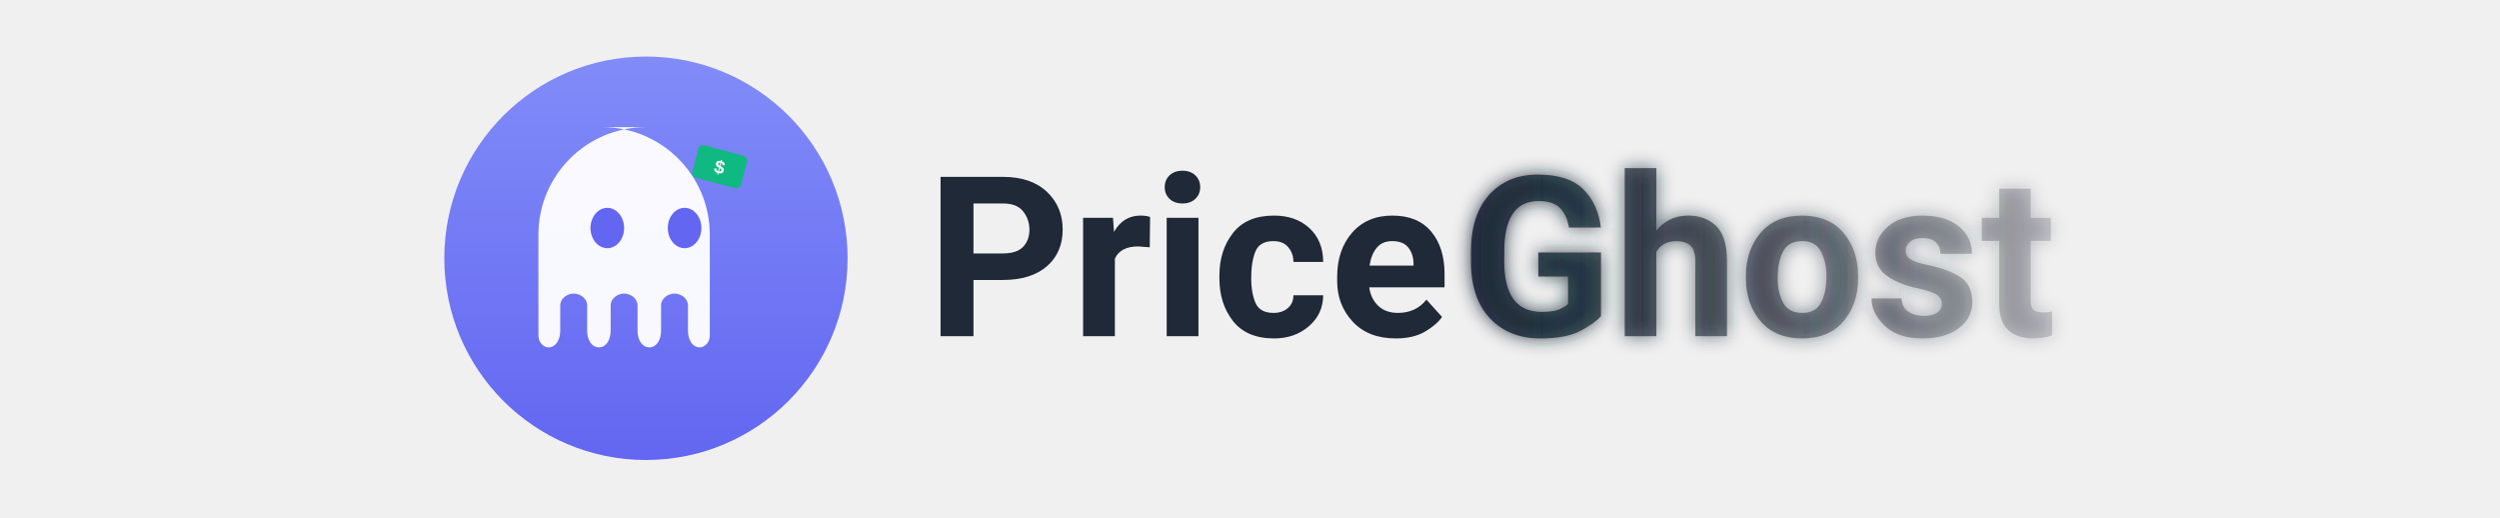
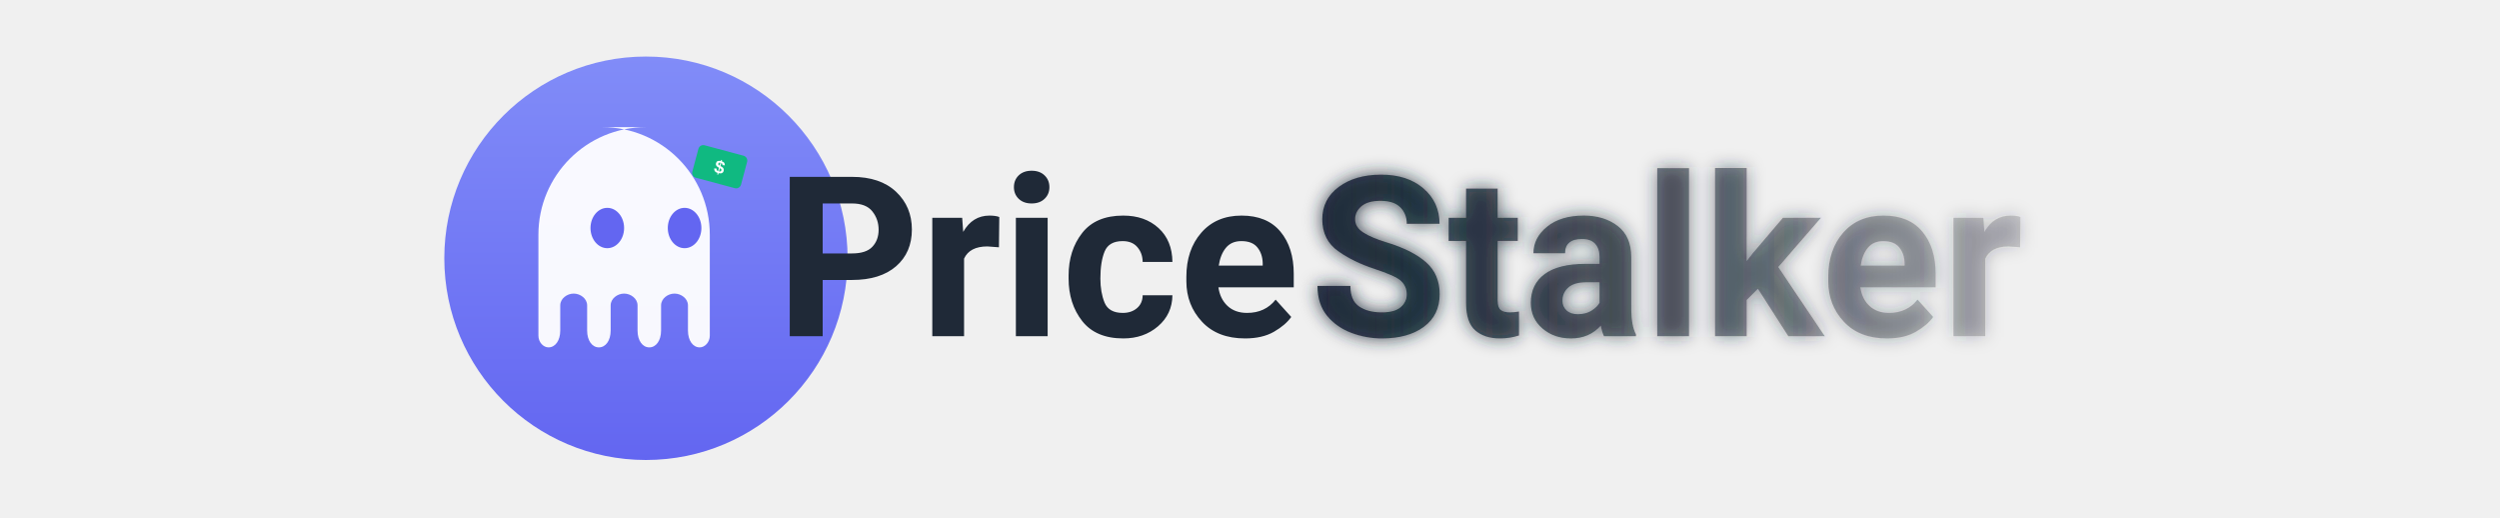
<svg xmlns="http://www.w3.org/2000/svg" viewBox="0 0 580 120">
  <defs>
    <linearGradient id="ghostGrad" x1="0%" y1="0%" x2="0%" y2="100%">
      <stop offset="0%" style="stop-color:#818cf8" />
      <stop offset="100%" style="stop-color:#6366f1" />
    </linearGradient>
    <linearGradient id="textFade" x1="0%" y1="0%" x2="100%" y2="0%">
      <stop offset="0%" style="stop-color:#1f2937;stop-opacity:0.9" />
      <stop offset="50%" style="stop-color:#1f2937;stop-opacity:0.55" />
      <stop offset="100%" style="stop-color:#1f2937;stop-opacity:0.2" />
    </linearGradient>
    <filter id="glow" x="-20%" y="-20%" width="140%" height="140%">
      <feGaussianBlur stdDeviation="2" result="coloredBlur" />
      <feMerge>
        <feMergeNode in="coloredBlur" />
        <feMergeNode in="SourceGraphic" />
      </feMerge>
    </filter>
  </defs>
  <g transform="translate(100, 10) scale(0.195)">
    <circle cx="256" cy="256" r="240" fill="url(#ghostGrad)" />
    <path d="M256 100c-70.7 0-128 57.3-128 128v120c0 8 6 14 12 14 8 0 14-8 14-20v-30c0-8 8-14 16-14s16 6 16 14v30c0 12 6 20 14 20s14-8 14-20v-30c0-8 8-14 16-14s16 6 16 14v30c0 12 6 20 14 20s14-8 14-20v-30c0-8 8-14 16-14s16 6 16 14v30c0 12 6 20 14 20 6 0 12-6 12-14V228c0-70.7-57.3-128-128-128z" fill="white" opacity="0.95" />
    <ellipse cx="210" cy="220" rx="20" ry="24" fill="#6366f1" />
    <ellipse cx="302" cy="220" rx="20" ry="24" fill="#6366f1" />
    <g transform="translate(320, 120) rotate(15)">
      <rect x="0" y="0" width="60" height="40" rx="6" fill="#10b981" />
      <text x="30" y="28" text-anchor="middle" fill="white" font-family="Arial, sans-serif" font-size="22" font-weight="bold">$</text>
    </g>
  </g>
-   <text x="215" y="78" font-family="system-ui, -apple-system, 'Segoe UI', Roboto, sans-serif" font-size="52" font-weight="700" fill="#1f2937">Price</text>
-   <text x="339" y="78" font-family="system-ui, -apple-system, 'Segoe UI', Roboto, sans-serif" font-size="52" font-weight="700" fill="url(#textFade)" filter="url(#glow)">Ghost</text>
+   <text x="180" y="78" font-family="system-ui, -apple-system, 'Segoe UI', Roboto, sans-serif" font-size="52" font-weight="700" fill="#1f2937">Price</text>
+   <text x="304" y="78" font-family="system-ui, -apple-system, 'Segoe UI', Roboto, sans-serif" font-size="52" font-weight="700" fill="url(#textFade)" filter="url(#glow)">Stalker</text>
</svg>
